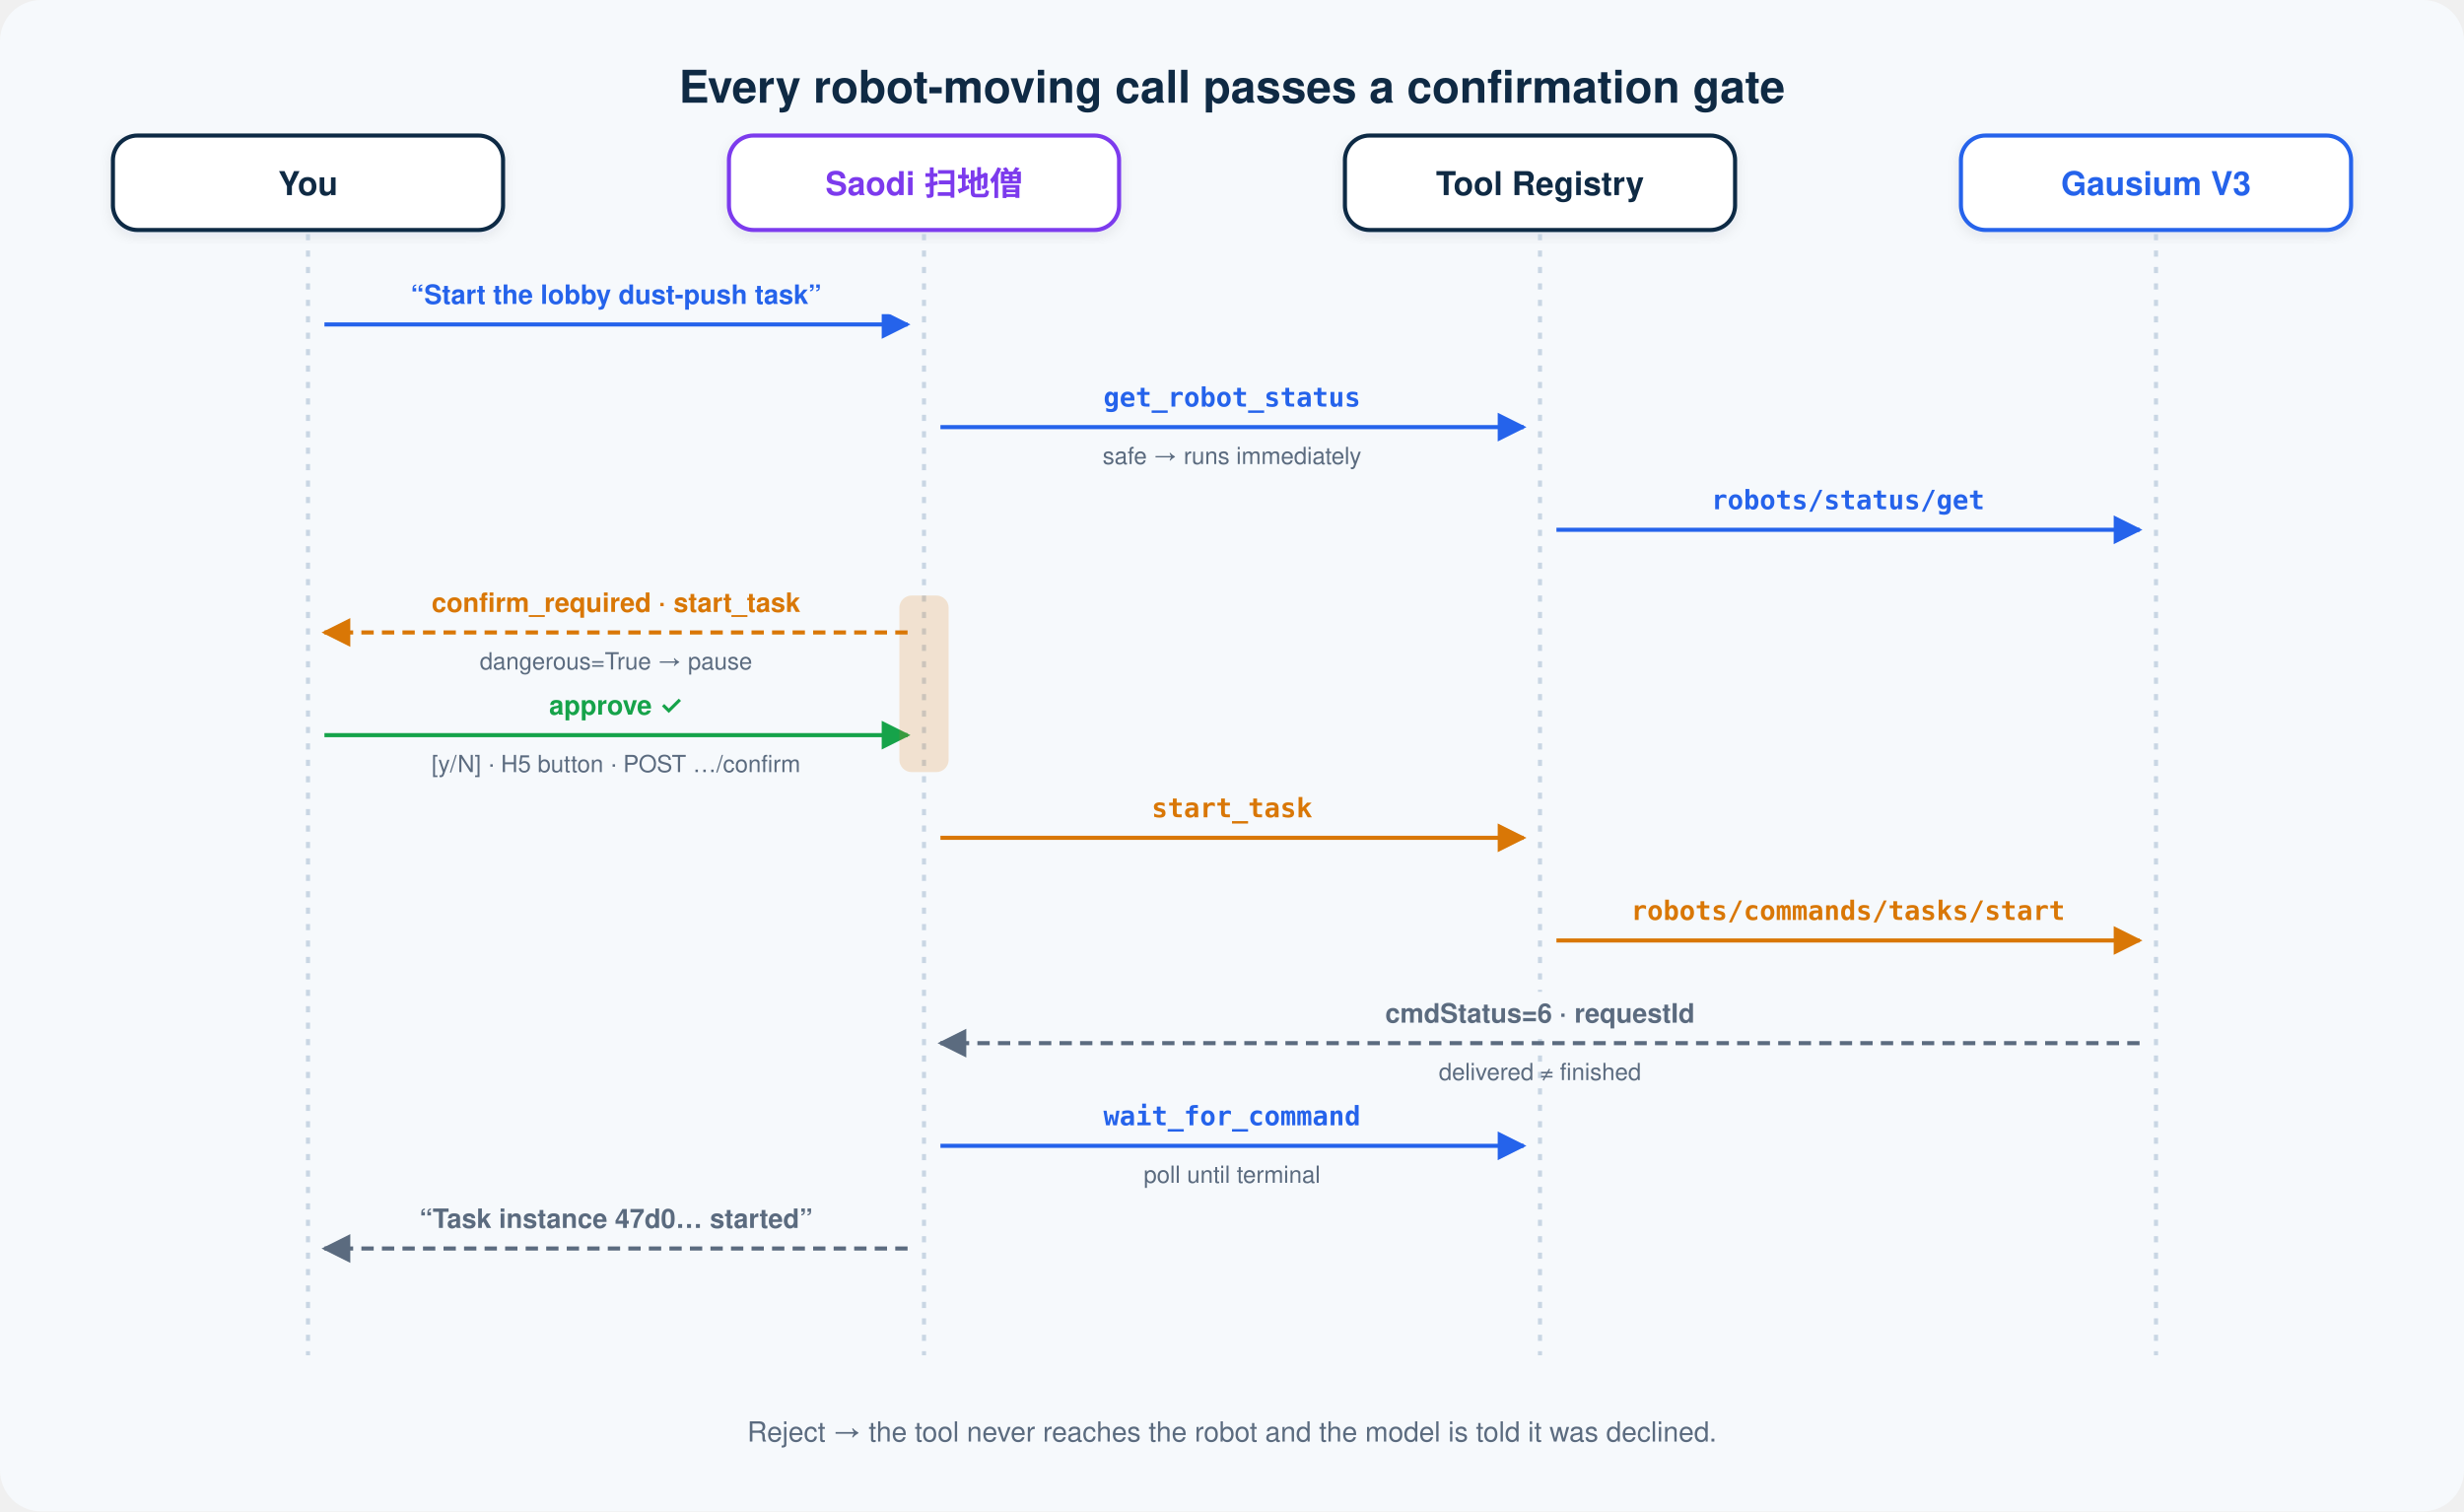
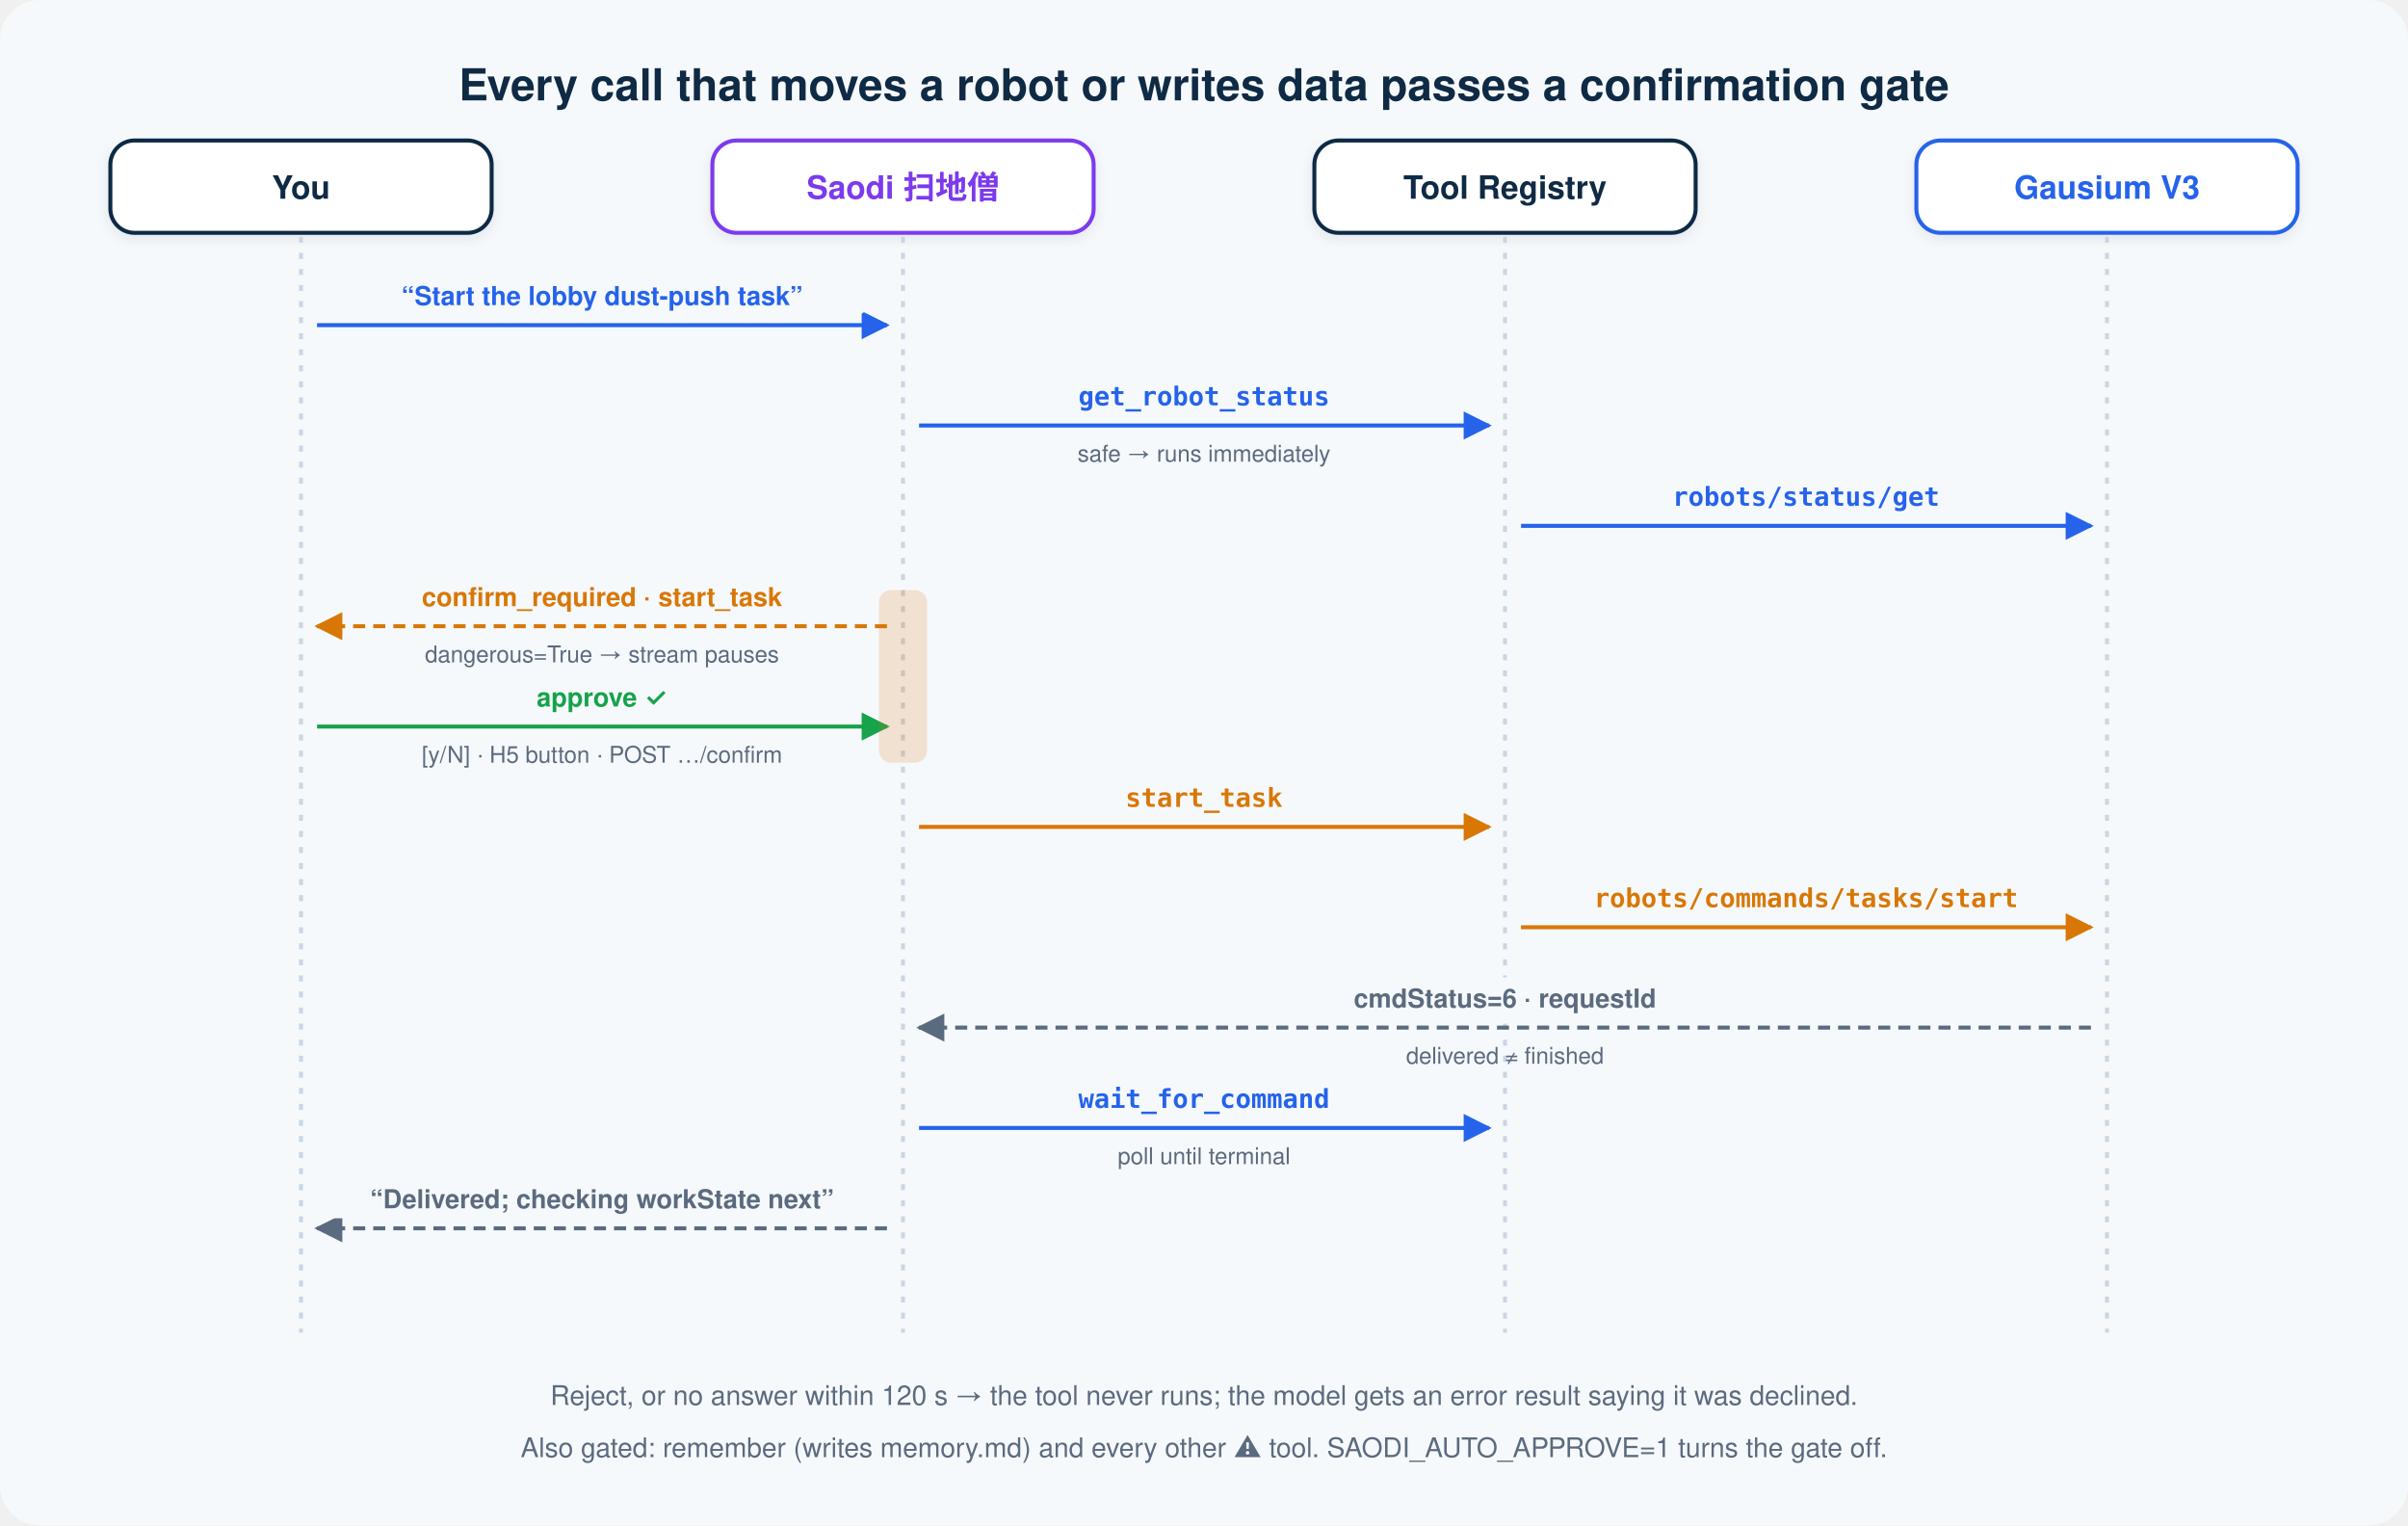
- <svg xmlns="http://www.w3.org/2000/svg" width="1200" height="736" viewBox="0 0 1200 736" role="img">
+ <svg xmlns="http://www.w3.org/2000/svg" width="1200" height="760" viewBox="0 0 1200 760" role="img">
  <defs>
    <marker id="a5b6b7f" viewBox="0 0 10 10" refX="9" refY="5" markerWidth="7" markerHeight="7" orient="auto-start-reverse">
      <path d="M0 0L10 5L0 10z" fill="#5b6b7f" />
    </marker>
    <marker id="a2563eb" viewBox="0 0 10 10" refX="9" refY="5" markerWidth="7" markerHeight="7" orient="auto-start-reverse">
      <path d="M0 0L10 5L0 10z" fill="#2563eb" />
    </marker>
    <marker id="ad97706" viewBox="0 0 10 10" refX="9" refY="5" markerWidth="7" markerHeight="7" orient="auto-start-reverse">
      <path d="M0 0L10 5L0 10z" fill="#d97706" />
    </marker>
    <marker id="a16a34a" viewBox="0 0 10 10" refX="9" refY="5" markerWidth="7" markerHeight="7" orient="auto-start-reverse">
      <path d="M0 0L10 5L0 10z" fill="#16a34a" />
    </marker>
    <marker id="a0d9488" viewBox="0 0 10 10" refX="9" refY="5" markerWidth="7" markerHeight="7" orient="auto-start-reverse">
      <path d="M0 0L10 5L0 10z" fill="#0d9488" />
    </marker>
    <marker id="a7c3aed" viewBox="0 0 10 10" refX="9" refY="5" markerWidth="7" markerHeight="7" orient="auto-start-reverse">
      <path d="M0 0L10 5L0 10z" fill="#7c3aed" />
    </marker>
    <filter id="sh" x="-5%" y="-5%" width="110%" height="120%">
      <feDropShadow dx="0" dy="2" stdDeviation="3" flood-color="#0f2a44" flood-opacity=".08" />
    </filter>
  </defs>
-   <rect width="1200" height="736" rx="20" fill="#f6f9fc" />
-   <text x="600" y="50" font-size="22" fill="#0f2a44" font-weight="700" text-anchor="middle" font-family="-apple-system,BlinkMacSystemFont,'Segoe UI','PingFang SC','Microsoft YaHei',Helvetica,Arial,sans-serif">Every robot-moving call passes a confirmation gate</text>
+   <rect width="1200" height="760" rx="20" fill="#f6f9fc" />
+   <text x="600" y="50" font-size="22" fill="#0f2a44" font-weight="700" text-anchor="middle" font-family="-apple-system,BlinkMacSystemFont,'Segoe UI','PingFang SC','Microsoft YaHei',Helvetica,Arial,sans-serif">Every call that moves a robot or writes data passes a confirmation gate</text>
  <g filter="url(#sh)">
-     <rect x="55" y="66" width="190" height="46" rx="12" fill="#ffffff" stroke="#0f2a44" stroke-width="2" />
+     <rect x="55" y="70" width="190" height="46" rx="12" fill="#ffffff" stroke="#0f2a44" stroke-width="2" />
  </g>
-   <text x="150" y="95" font-size="16" fill="#0f2a44" font-weight="700" text-anchor="middle" font-family="-apple-system,BlinkMacSystemFont,'Segoe UI','PingFang SC','Microsoft YaHei',Helvetica,Arial,sans-serif">You</text>
-   <path d="M150 114 V660" stroke="#c9d6e4" stroke-width="2" stroke-dasharray="3 5" />
+   <text x="150" y="99" font-size="16" fill="#0f2a44" font-weight="700" text-anchor="middle" font-family="-apple-system,BlinkMacSystemFont,'Segoe UI','PingFang SC','Microsoft YaHei',Helvetica,Arial,sans-serif">You</text>
+   <path d="M150 118 V664" stroke="#c9d6e4" stroke-width="2" fill="none" stroke-dasharray="3 5" />
  <g filter="url(#sh)">
-     <rect x="355" y="66" width="190" height="46" rx="12" fill="#ffffff" stroke="#7c3aed" stroke-width="2" />
+     <rect x="355" y="70" width="190" height="46" rx="12" fill="#ffffff" stroke="#7c3aed" stroke-width="2" />
  </g>
-   <text x="450" y="95" font-size="16" fill="#7c3aed" font-weight="700" text-anchor="middle" font-family="-apple-system,BlinkMacSystemFont,'Segoe UI','PingFang SC','Microsoft YaHei',Helvetica,Arial,sans-serif">Saodi 扫地僧</text>
-   <path d="M450 114 V660" stroke="#c9d6e4" stroke-width="2" stroke-dasharray="3 5" />
+   <text x="450" y="99" font-size="16" fill="#7c3aed" font-weight="700" text-anchor="middle" font-family="-apple-system,BlinkMacSystemFont,'Segoe UI','PingFang SC','Microsoft YaHei',Helvetica,Arial,sans-serif">Saodi 扫地僧</text>
+   <path d="M450 118 V664" stroke="#c9d6e4" stroke-width="2" fill="none" stroke-dasharray="3 5" />
  <g filter="url(#sh)">
-     <rect x="655" y="66" width="190" height="46" rx="12" fill="#ffffff" stroke="#0f2a44" stroke-width="2" />
+     <rect x="655" y="70" width="190" height="46" rx="12" fill="#ffffff" stroke="#0f2a44" stroke-width="2" />
  </g>
-   <text x="750" y="95" font-size="16" fill="#0f2a44" font-weight="700" text-anchor="middle" font-family="-apple-system,BlinkMacSystemFont,'Segoe UI','PingFang SC','Microsoft YaHei',Helvetica,Arial,sans-serif">Tool Registry</text>
-   <path d="M750 114 V660" stroke="#c9d6e4" stroke-width="2" stroke-dasharray="3 5" />
+   <text x="750" y="99" font-size="16" fill="#0f2a44" font-weight="700" text-anchor="middle" font-family="-apple-system,BlinkMacSystemFont,'Segoe UI','PingFang SC','Microsoft YaHei',Helvetica,Arial,sans-serif">Tool Registry</text>
+   <path d="M750 118 V664" stroke="#c9d6e4" stroke-width="2" fill="none" stroke-dasharray="3 5" />
  <g filter="url(#sh)">
-     <rect x="955" y="66" width="190" height="46" rx="12" fill="#ffffff" stroke="#2563eb" stroke-width="2" />
+     <rect x="955" y="70" width="190" height="46" rx="12" fill="#ffffff" stroke="#2563eb" stroke-width="2" />
  </g>
-   <text x="1050" y="95" font-size="16" fill="#2563eb" font-weight="700" text-anchor="middle" font-family="-apple-system,BlinkMacSystemFont,'Segoe UI','PingFang SC','Microsoft YaHei',Helvetica,Arial,sans-serif">Gausium V3</text>
-   <path d="M1050 114 V660" stroke="#c9d6e4" stroke-width="2" stroke-dasharray="3 5" />
-   <path d="M158 158 L442 158" stroke="#2563eb" stroke-width="2" fill="none" marker-end="url(#a2563eb)" />
-   <rect x="160.0" y="133" width="280" height="20" rx="6" fill="#f6f9fc" stroke="none" stroke-width="0" />
-   <text x="300.0" y="148" font-size="13" fill="#2563eb" font-weight="600" text-anchor="middle" font-family="-apple-system,BlinkMacSystemFont,'Segoe UI','PingFang SC','Microsoft YaHei',Helvetica,Arial,sans-serif">“Start the lobby dust-push task”</text>
-   <path d="M458 208 L742 208" stroke="#2563eb" stroke-width="2" fill="none" marker-end="url(#a2563eb)" />
-   <rect x="524.0" y="183" width="152" height="20" rx="6" fill="#f6f9fc" stroke="none" stroke-width="0" />
-   <text x="600.0" y="198" font-size="13" fill="#2563eb" font-weight="600" text-anchor="middle" font-family="ui-monospace,SFMono-Regular,Menlo,Consolas,monospace">get_robot_status</text>
-   <text x="600.0" y="226" font-size="11.5" fill="#5b6b7f" font-weight="400" text-anchor="middle" font-family="-apple-system,BlinkMacSystemFont,'Segoe UI','PingFang SC','Microsoft YaHei',Helvetica,Arial,sans-serif">safe → runs immediately</text>
-   <path d="M758 258 L1042 258" stroke="#2563eb" stroke-width="2" fill="none" marker-end="url(#a2563eb)" />
-   <rect x="820.0" y="233" width="160" height="20" rx="6" fill="#f6f9fc" stroke="none" stroke-width="0" />
-   <text x="900.0" y="248" font-size="13" fill="#2563eb" font-weight="600" text-anchor="middle" font-family="ui-monospace,SFMono-Regular,Menlo,Consolas,monospace">robots/status/get</text>
-   <path d="M442 308 L158 308" stroke="#d97706" stroke-width="2" fill="none" stroke-dasharray="6 4" marker-end="url(#ad97706)" />
-   <rect x="172.0" y="283" width="256" height="20" rx="6" fill="#f6f9fc" stroke="none" stroke-width="0" />
-   <text x="300.0" y="298" font-size="13" fill="#d97706" font-weight="600" text-anchor="middle" font-family="-apple-system,BlinkMacSystemFont,'Segoe UI','PingFang SC','Microsoft YaHei',Helvetica,Arial,sans-serif">confirm_required · start_task</text>
-   <text x="300.0" y="326" font-size="11.5" fill="#5b6b7f" font-weight="400" text-anchor="middle" font-family="-apple-system,BlinkMacSystemFont,'Segoe UI','PingFang SC','Microsoft YaHei',Helvetica,Arial,sans-serif">dangerous=True → pause</text>
-   <rect x="392" y="294" width="116" height="0" />
-   <path d="M158 358 L442 358" stroke="#16a34a" stroke-width="2" fill="none" marker-end="url(#a16a34a)" />
-   <rect x="252.0" y="333" width="96" height="20" rx="6" fill="#f6f9fc" stroke="none" stroke-width="0" />
-   <text x="300.0" y="348" font-size="13" fill="#16a34a" font-weight="600" text-anchor="middle" font-family="-apple-system,BlinkMacSystemFont,'Segoe UI','PingFang SC','Microsoft YaHei',Helvetica,Arial,sans-serif">approve ✓</text>
-   <text x="300.0" y="376" font-size="11.5" fill="#5b6b7f" font-weight="400" text-anchor="middle" font-family="-apple-system,BlinkMacSystemFont,'Segoe UI','PingFang SC','Microsoft YaHei',Helvetica,Arial,sans-serif">[y/N] · H5 button · POST …/confirm</text>
-   <path d="M458 408 L742 408" stroke="#d97706" stroke-width="2" fill="none" marker-end="url(#ad97706)" />
-   <rect x="548.0" y="383" width="104" height="20" rx="6" fill="#f6f9fc" stroke="none" stroke-width="0" />
-   <text x="600.0" y="398" font-size="13" fill="#d97706" font-weight="600" text-anchor="middle" font-family="ui-monospace,SFMono-Regular,Menlo,Consolas,monospace">start_task</text>
-   <path d="M758 458 L1042 458" stroke="#d97706" stroke-width="2" fill="none" marker-end="url(#ad97706)" />
-   <rect x="780.0" y="433" width="240" height="20" rx="6" fill="#f6f9fc" stroke="none" stroke-width="0" />
-   <text x="900.0" y="448" font-size="13" fill="#d97706" font-weight="600" text-anchor="middle" font-family="ui-monospace,SFMono-Regular,Menlo,Consolas,monospace">robots/commands/tasks/start</text>
-   <path d="M1042 508 L458 508" stroke="#5b6b7f" stroke-width="2" fill="none" stroke-dasharray="6 4" marker-end="url(#a5b6b7f)" />
-   <rect x="646.0" y="483" width="208" height="20" rx="6" fill="#f6f9fc" stroke="none" stroke-width="0" />
-   <text x="750.0" y="498" font-size="13" fill="#5b6b7f" font-weight="600" text-anchor="middle" font-family="-apple-system,BlinkMacSystemFont,'Segoe UI','PingFang SC','Microsoft YaHei',Helvetica,Arial,sans-serif">cmdStatus=6 · requestId</text>
-   <text x="750.0" y="526" font-size="11.5" fill="#5b6b7f" font-weight="400" text-anchor="middle" font-family="-apple-system,BlinkMacSystemFont,'Segoe UI','PingFang SC','Microsoft YaHei',Helvetica,Arial,sans-serif">delivered ≠ finished</text>
-   <path d="M458 558 L742 558" stroke="#2563eb" stroke-width="2" fill="none" marker-end="url(#a2563eb)" />
-   <rect x="524.0" y="533" width="152" height="20" rx="6" fill="#f6f9fc" stroke="none" stroke-width="0" />
-   <text x="600.0" y="548" font-size="13" fill="#2563eb" font-weight="600" text-anchor="middle" font-family="ui-monospace,SFMono-Regular,Menlo,Consolas,monospace">wait_for_command</text>
-   <text x="600.0" y="576" font-size="11.5" fill="#5b6b7f" font-weight="400" text-anchor="middle" font-family="-apple-system,BlinkMacSystemFont,'Segoe UI','PingFang SC','Microsoft YaHei',Helvetica,Arial,sans-serif">poll until terminal</text>
-   <path d="M442 608 L158 608" stroke="#5b6b7f" stroke-width="2" fill="none" stroke-dasharray="6 4" marker-end="url(#a5b6b7f)" />
-   <rect x="172.0" y="583" width="256" height="20" rx="6" fill="#f6f9fc" stroke="none" stroke-width="0" />
-   <text x="300.0" y="598" font-size="13" fill="#5b6b7f" font-weight="600" text-anchor="middle" font-family="-apple-system,BlinkMacSystemFont,'Segoe UI','PingFang SC','Microsoft YaHei',Helvetica,Arial,sans-serif">“Task instance 47d0… started”</text>
-   <rect x="438" y="290" width="24" height="86" rx="6" fill="#d97706" opacity=".18" />
-   <text x="600" y="702" font-size="13.5" fill="#5b6b7f" font-weight="400" text-anchor="middle" font-family="-apple-system,BlinkMacSystemFont,'Segoe UI','PingFang SC','Microsoft YaHei',Helvetica,Arial,sans-serif">Reject → the tool never reaches the robot and the model is told it was declined.</text>
+   <text x="1050" y="99" font-size="16" fill="#2563eb" font-weight="700" text-anchor="middle" font-family="-apple-system,BlinkMacSystemFont,'Segoe UI','PingFang SC','Microsoft YaHei',Helvetica,Arial,sans-serif">Gausium V3</text>
+   <path d="M1050 118 V664" stroke="#c9d6e4" stroke-width="2" fill="none" stroke-dasharray="3 5" />
+   <path d="M158 162 L442 162" stroke="#2563eb" stroke-width="2" fill="none" marker-end="url(#a2563eb)" />
+   <rect x="167.6" y="137" width="265" height="20" rx="6" fill="#f6f9fc" />
+   <text x="300.0" y="152" font-size="13" fill="#2563eb" font-weight="600" text-anchor="middle" font-family="-apple-system,BlinkMacSystemFont,'Segoe UI','PingFang SC','Microsoft YaHei',Helvetica,Arial,sans-serif">“Start the lobby dust-push task”</text>
+   <path d="M458 212 L742 212" stroke="#2563eb" stroke-width="2" fill="none" marker-end="url(#a2563eb)" />
+   <rect x="525.6" y="187" width="149" height="20" rx="6" fill="#f6f9fc" />
+   <text x="600.0" y="202" font-size="13" fill="#2563eb" font-weight="600" text-anchor="middle" font-family="ui-monospace,SFMono-Regular,Menlo,Consolas,monospace">get_robot_status</text>
+   <text x="600.0" y="230" font-size="11.5" fill="#5b6b7f" font-weight="400" text-anchor="middle" font-family="-apple-system,BlinkMacSystemFont,'Segoe UI','PingFang SC','Microsoft YaHei',Helvetica,Arial,sans-serif">safe → runs immediately</text>
+   <path d="M758 262 L1042 262" stroke="#2563eb" stroke-width="2" fill="none" marker-end="url(#a2563eb)" />
+   <rect x="821.7" y="237" width="157" height="20" rx="6" fill="#f6f9fc" />
+   <text x="900.0" y="252" font-size="13" fill="#2563eb" font-weight="600" text-anchor="middle" font-family="ui-monospace,SFMono-Regular,Menlo,Consolas,monospace">robots/status/get</text>
+   <path d="M442 312 L158 312" stroke="#d97706" stroke-width="2" fill="none" stroke-dasharray="6 4" marker-end="url(#ad97706)" />
+   <rect x="182.4" y="287" width="235" height="20" rx="6" fill="#f6f9fc" />
+   <text x="300.0" y="302" font-size="13" fill="#d97706" font-weight="600" text-anchor="middle" font-family="-apple-system,BlinkMacSystemFont,'Segoe UI','PingFang SC','Microsoft YaHei',Helvetica,Arial,sans-serif">confirm_required · start_task</text>
+   <text x="300.0" y="330" font-size="11.5" fill="#5b6b7f" font-weight="400" text-anchor="middle" font-family="-apple-system,BlinkMacSystemFont,'Segoe UI','PingFang SC','Microsoft YaHei',Helvetica,Arial,sans-serif">dangerous=True → stream pauses</text>
+   <path d="M158 362 L442 362" stroke="#16a34a" stroke-width="2" fill="none" marker-end="url(#a16a34a)" />
+   <rect x="253.9" y="337" width="92" height="20" rx="6" fill="#f6f9fc" />
+   <text x="300.0" y="352" font-size="13" fill="#16a34a" font-weight="600" text-anchor="middle" font-family="-apple-system,BlinkMacSystemFont,'Segoe UI','PingFang SC','Microsoft YaHei',Helvetica,Arial,sans-serif">approve ✓</text>
+   <text x="300.0" y="380" font-size="11.5" fill="#5b6b7f" font-weight="400" text-anchor="middle" font-family="-apple-system,BlinkMacSystemFont,'Segoe UI','PingFang SC','Microsoft YaHei',Helvetica,Arial,sans-serif">[y/N] · H5 button · POST …/confirm</text>
+   <path d="M458 412 L742 412" stroke="#d97706" stroke-width="2" fill="none" marker-end="url(#ad97706)" />
+   <rect x="549.0" y="387" width="102" height="20" rx="6" fill="#f6f9fc" />
+   <text x="600.0" y="402" font-size="13" fill="#d97706" font-weight="600" text-anchor="middle" font-family="ui-monospace,SFMono-Regular,Menlo,Consolas,monospace">start_task</text>
+   <path d="M758 462 L1042 462" stroke="#d97706" stroke-width="2" fill="none" marker-end="url(#ad97706)" />
+   <rect x="782.7" y="437" width="235" height="20" rx="6" fill="#f6f9fc" />
+   <text x="900.0" y="452" font-size="13" fill="#d97706" font-weight="600" text-anchor="middle" font-family="ui-monospace,SFMono-Regular,Menlo,Consolas,monospace">robots/commands/tasks/start</text>
+   <path d="M1042 512 L458 512" stroke="#5b6b7f" stroke-width="2" fill="none" stroke-dasharray="6 4" marker-end="url(#a5b6b7f)" />
+   <rect x="649.9" y="487" width="200" height="20" rx="6" fill="#f6f9fc" />
+   <text x="750.0" y="502" font-size="13" fill="#5b6b7f" font-weight="600" text-anchor="middle" font-family="-apple-system,BlinkMacSystemFont,'Segoe UI','PingFang SC','Microsoft YaHei',Helvetica,Arial,sans-serif">cmdStatus=6 · requestId</text>
+   <text x="750.0" y="530" font-size="11.5" fill="#5b6b7f" font-weight="400" text-anchor="middle" font-family="-apple-system,BlinkMacSystemFont,'Segoe UI','PingFang SC','Microsoft YaHei',Helvetica,Arial,sans-serif">delivered ≠ finished</text>
+   <path d="M458 562 L742 562" stroke="#2563eb" stroke-width="2" fill="none" marker-end="url(#a2563eb)" />
+   <rect x="525.6" y="537" width="149" height="20" rx="6" fill="#f6f9fc" />
+   <text x="600.0" y="552" font-size="13" fill="#2563eb" font-weight="600" text-anchor="middle" font-family="ui-monospace,SFMono-Regular,Menlo,Consolas,monospace">wait_for_command</text>
+   <text x="600.0" y="580" font-size="11.5" fill="#5b6b7f" font-weight="400" text-anchor="middle" font-family="-apple-system,BlinkMacSystemFont,'Segoe UI','PingFang SC','Microsoft YaHei',Helvetica,Arial,sans-serif">poll until terminal</text>
+   <path d="M442 612 L158 612" stroke="#5b6b7f" stroke-width="2" fill="none" stroke-dasharray="6 4" marker-end="url(#a5b6b7f)" />
+   <rect x="155.8" y="587" width="288" height="20" rx="6" fill="#f6f9fc" />
+   <text x="300.0" y="602" font-size="13" fill="#5b6b7f" font-weight="600" text-anchor="middle" font-family="-apple-system,BlinkMacSystemFont,'Segoe UI','PingFang SC','Microsoft YaHei',Helvetica,Arial,sans-serif">“Delivered; checking workState next”</text>
+   <rect x="438" y="294" width="24" height="86" rx="6" fill="#d97706" opacity=".18" />
+   <text x="600" y="700" font-size="13.5" fill="#5b6b7f" font-weight="400" text-anchor="middle" font-family="-apple-system,BlinkMacSystemFont,'Segoe UI','PingFang SC','Microsoft YaHei',Helvetica,Arial,sans-serif">Reject, or no answer within 120 s → the tool never runs; the model gets an error result saying it was declined.</text>
+   <text x="600" y="726" font-size="13.5" fill="#5b6b7f" font-weight="400" text-anchor="middle" font-family="-apple-system,BlinkMacSystemFont,'Segoe UI','PingFang SC','Microsoft YaHei',Helvetica,Arial,sans-serif">Also gated: remember (writes memory.md) and every other ⚠ tool. SAODI_AUTO_APPROVE=1 turns the gate off.</text>
</svg>
